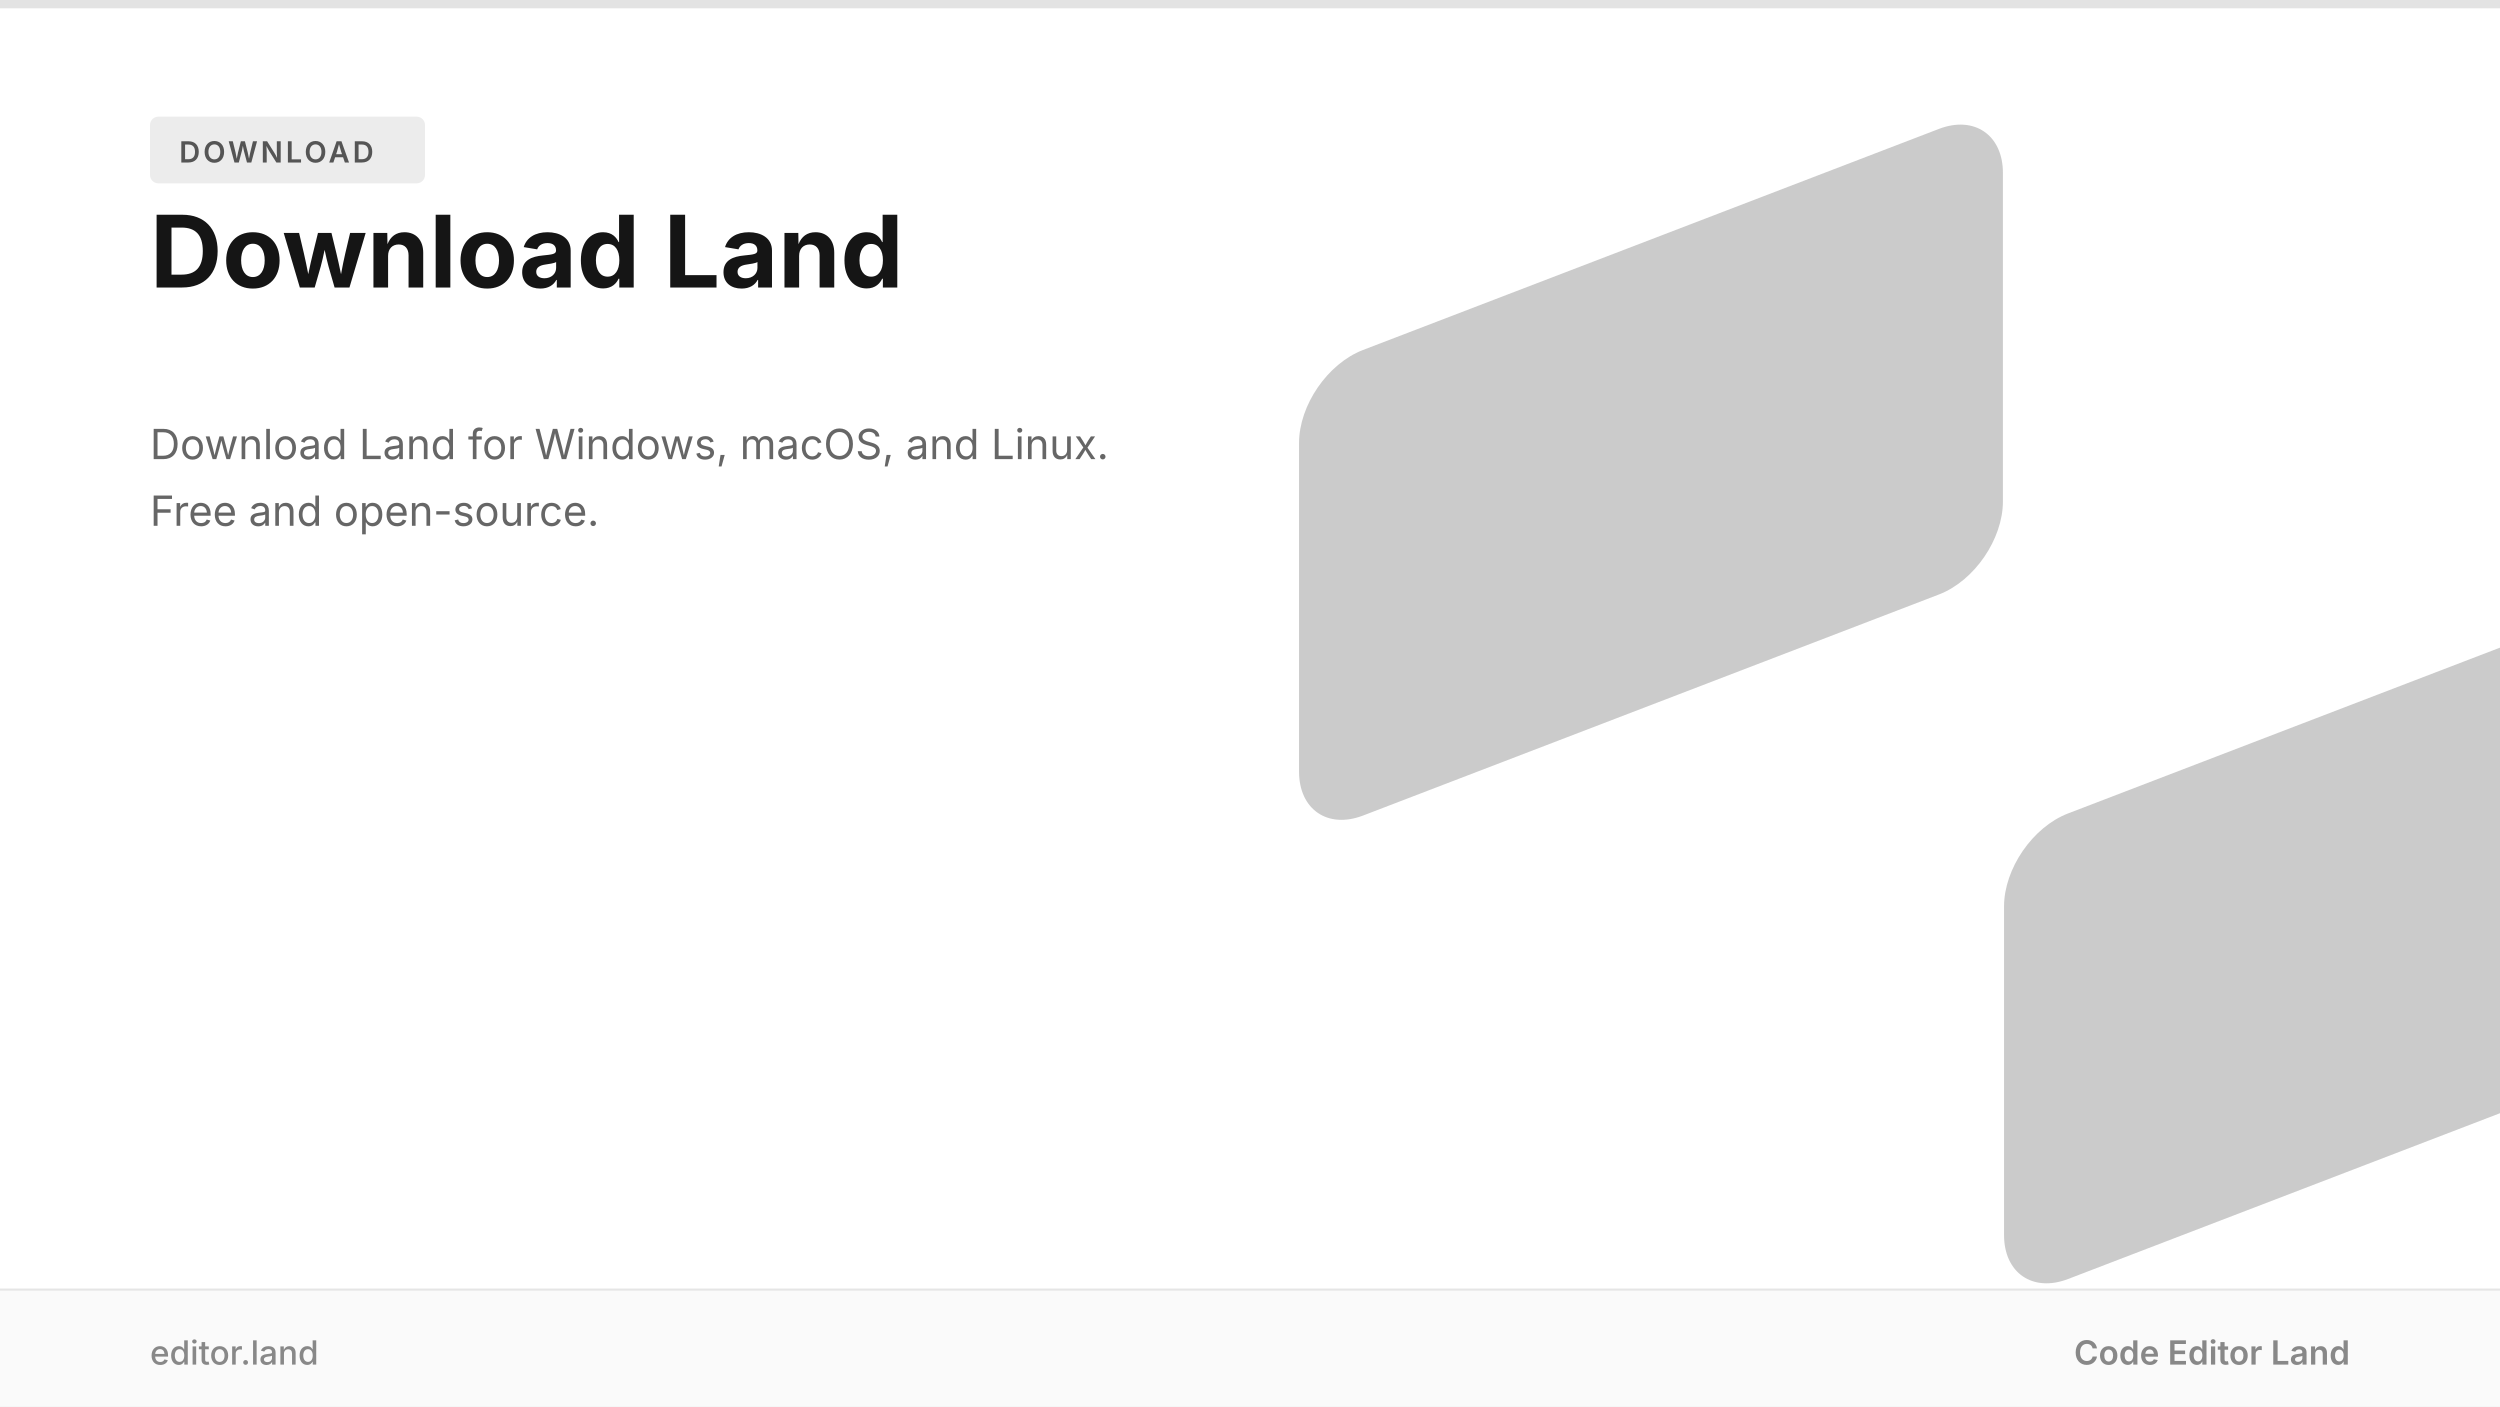
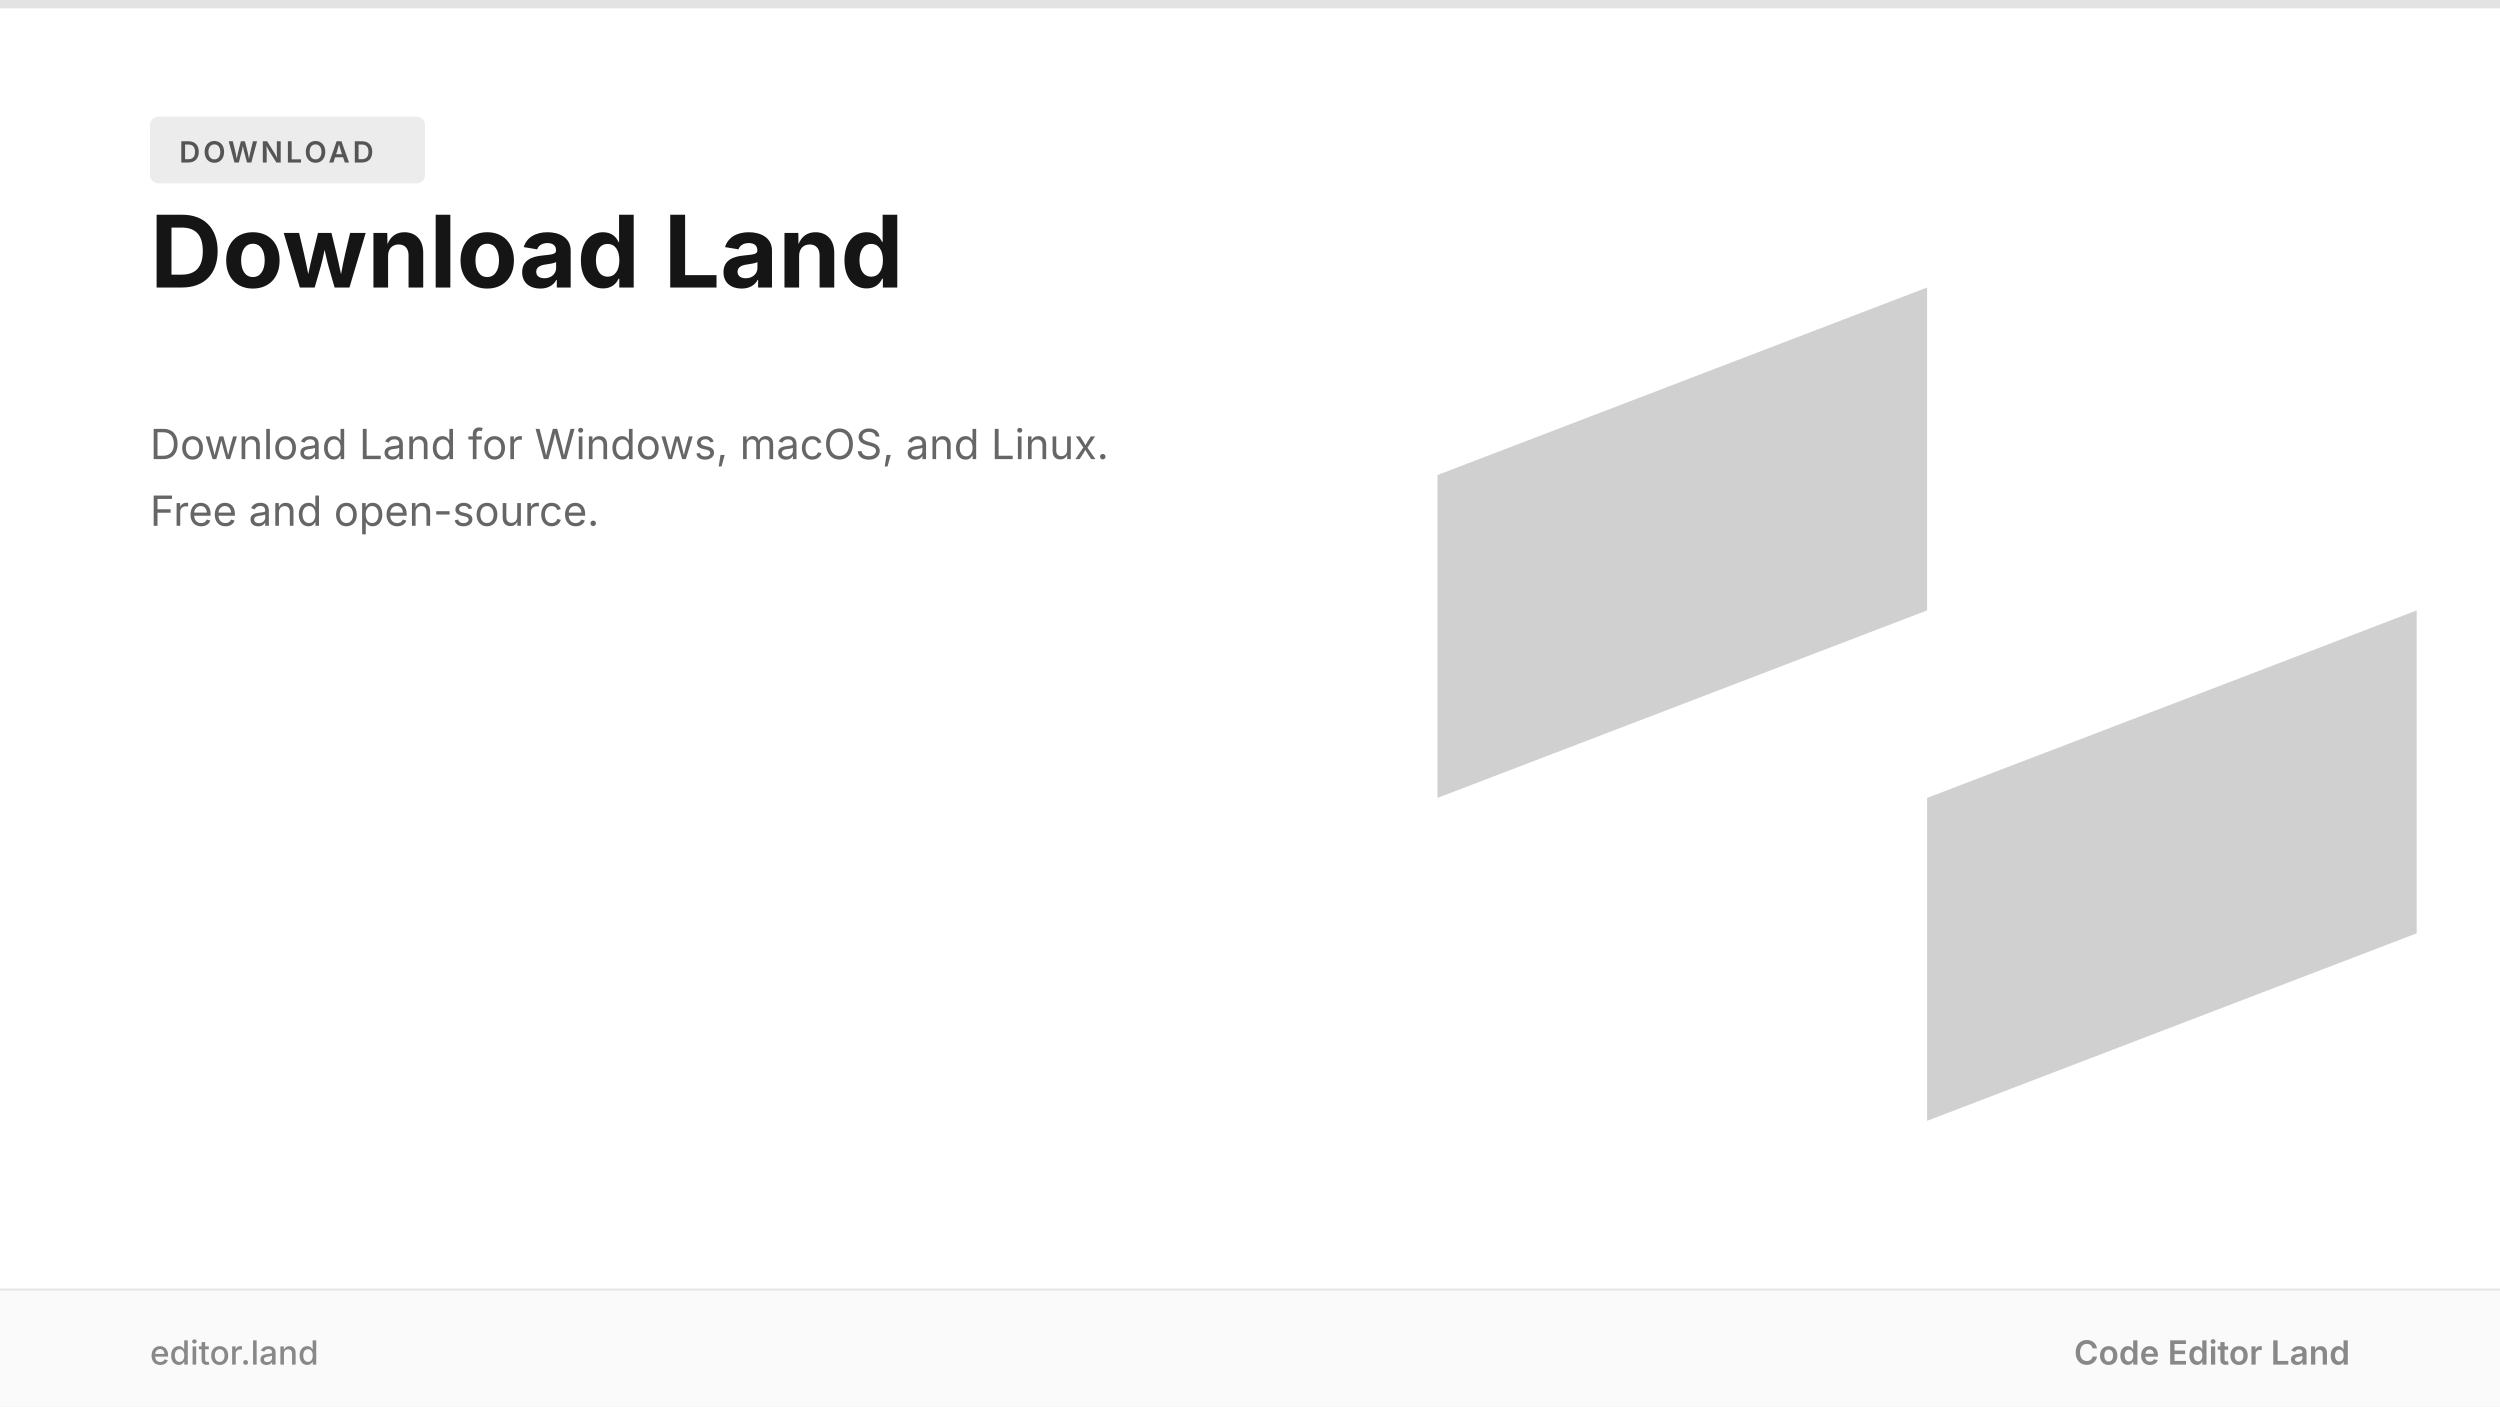
<svg xmlns="http://www.w3.org/2000/svg" width="1200" height="675" viewBox="0 0 1200 675">
  <path fill="#fff" d="M0 0h1200v675H0z" />
  <path fill="#151515" fill-opacity=".12" d="M0 0h1200v4H0z" />
-   <g fill="#151515" fill-opacity=".22" transform="matrix(.36 0 0 .36 623 50)">
-     <rect width="1005.28" height="620.771" rx="91.389" transform="matrix(-.93358 .35837 0 1 940 .24)" />
-     <rect width="1005.28" height="620.771" rx="91.389" transform="matrix(-.93358 .35837 0 1 1880 618.204)" />
-   </g>
+   <path fill="#151515" fill-opacity=".2" d="m925 138-235 90v155l235-90zm235 155-235 90v155l235-90z" />
  <rect width="132" height="32" x="72" y="56" fill="#151515" fill-opacity=".08" rx="4" />
  <text x="86" y="78" fill="#555" font-family="system-ui, -apple-system, 'Segoe UI', sans-serif" font-size="14" font-weight="600" letter-spacing=".1em">DOWNLOAD</text>
  <text x="72" y="138" fill="#151515" font-family="system-ui, -apple-system, 'Segoe UI', sans-serif" font-size="48" font-weight="700">Download Land</text>
  <text x="72" y="220.4" fill="#666" font-family="system-ui, -apple-system, 'Segoe UI', sans-serif" font-size="20" font-weight="400">Download Land for Windows, macOS, and Linux.</text>
  <text x="72" y="252.4" fill="#666" font-family="system-ui, -apple-system, 'Segoe UI', sans-serif" font-size="20" font-weight="400">Free and open-source.</text>
  <path fill="#fafafa" d="M0 619h1200v56H0z" />
  <path stroke="#e5e5e5" d="M0 619h1200" />
  <text x="72" y="655" fill="#888" font-family="system-ui, -apple-system, 'Segoe UI', sans-serif" font-size="16" font-weight="500">editor.land</text>
  <text x="1128" y="655" fill="#888" font-family="system-ui, -apple-system, 'Segoe UI', sans-serif" font-size="16" font-weight="600" text-anchor="end">Code Editor Land</text>
</svg>
